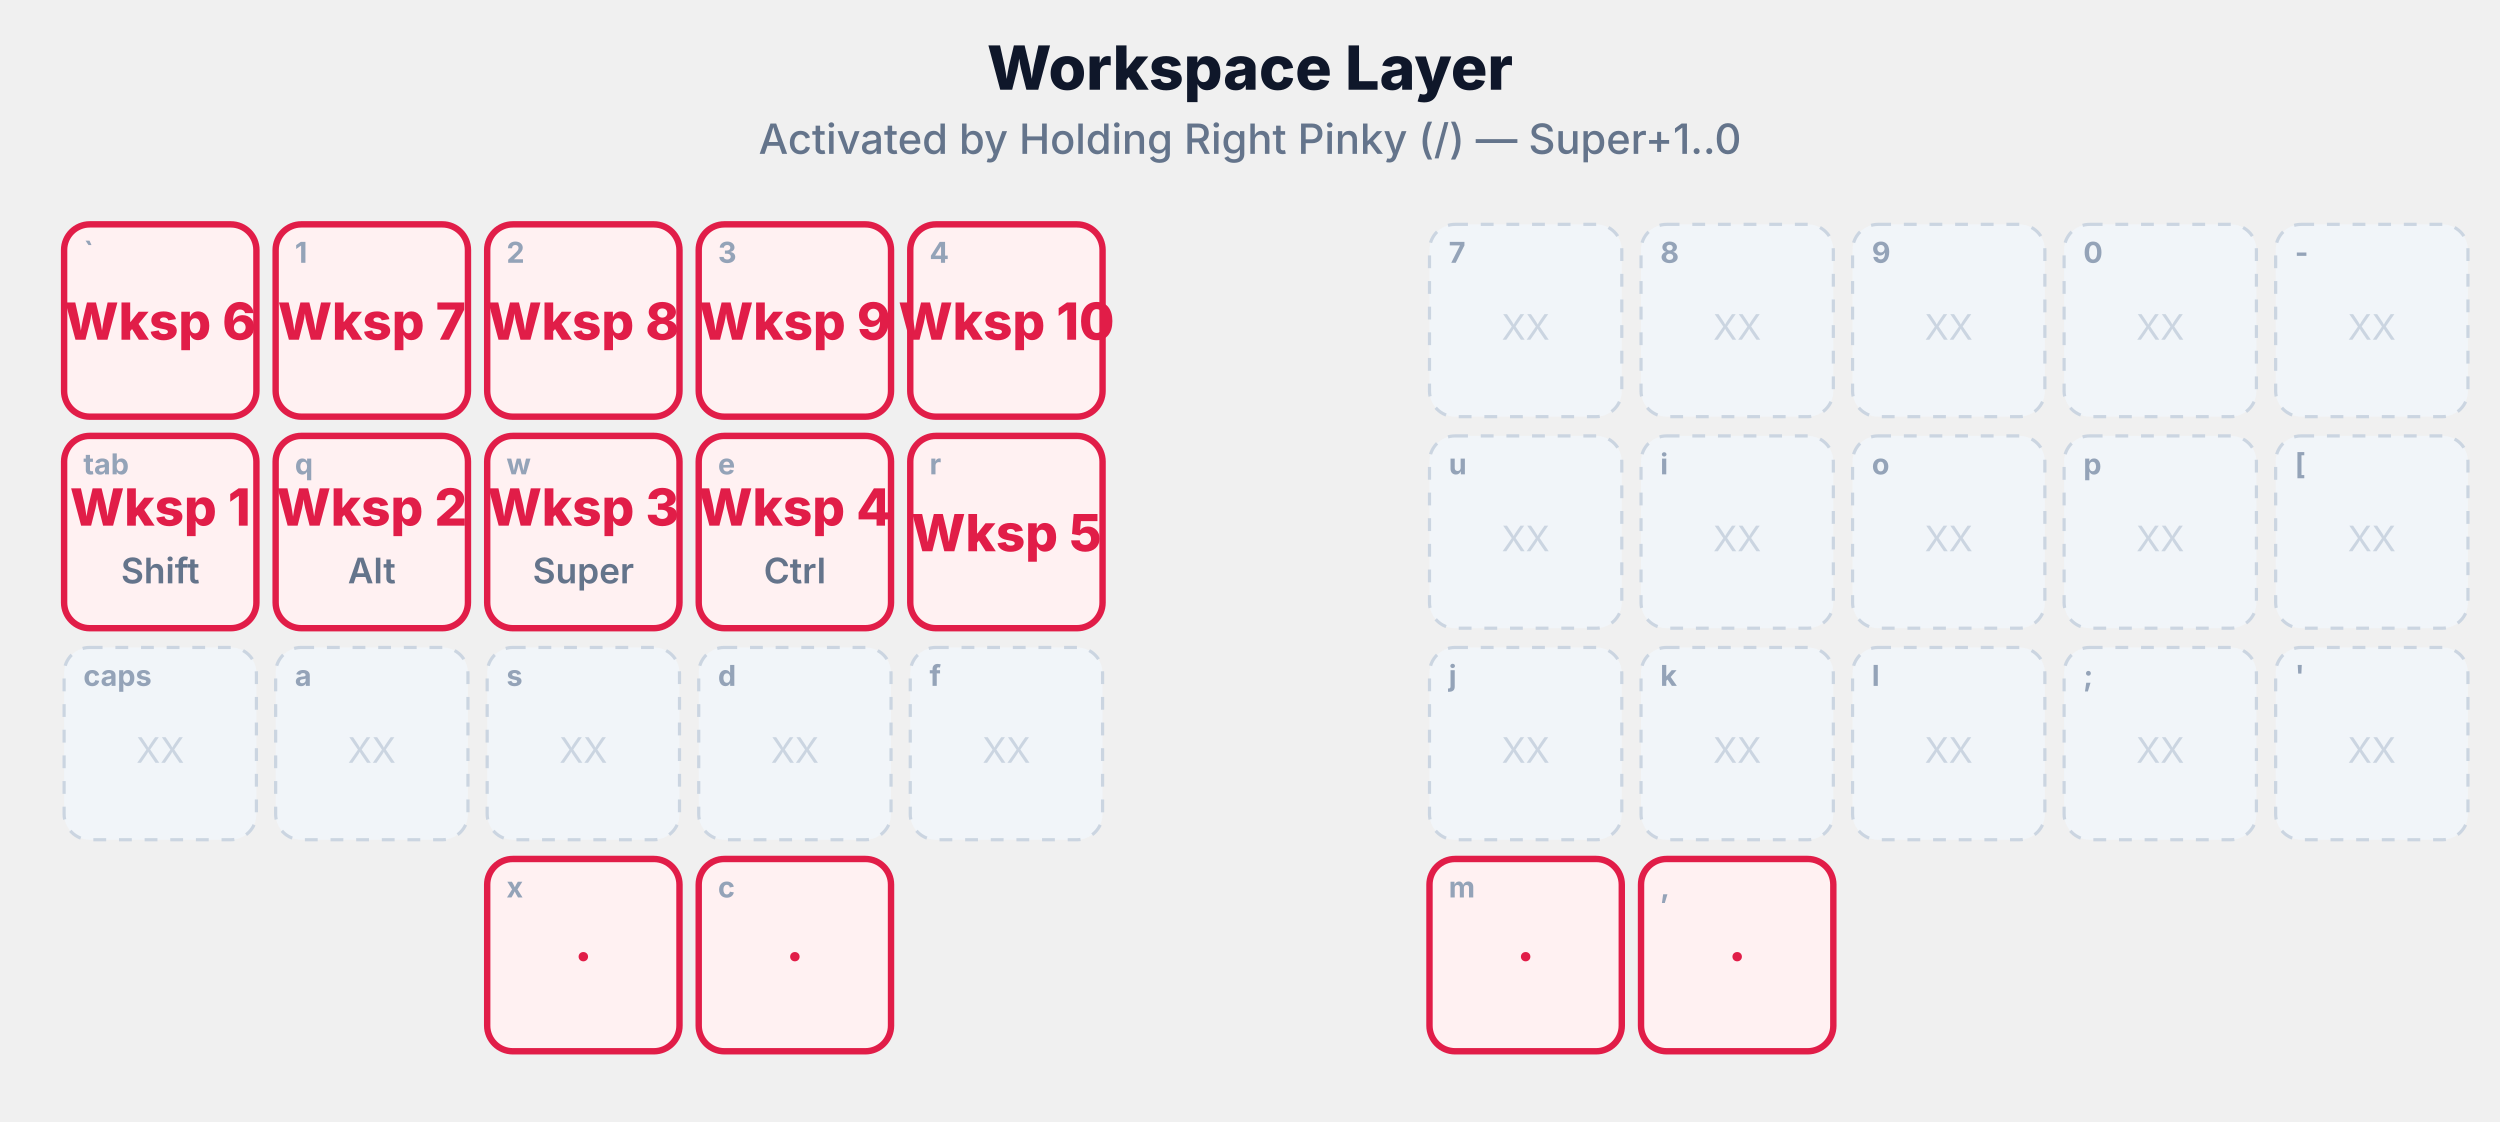
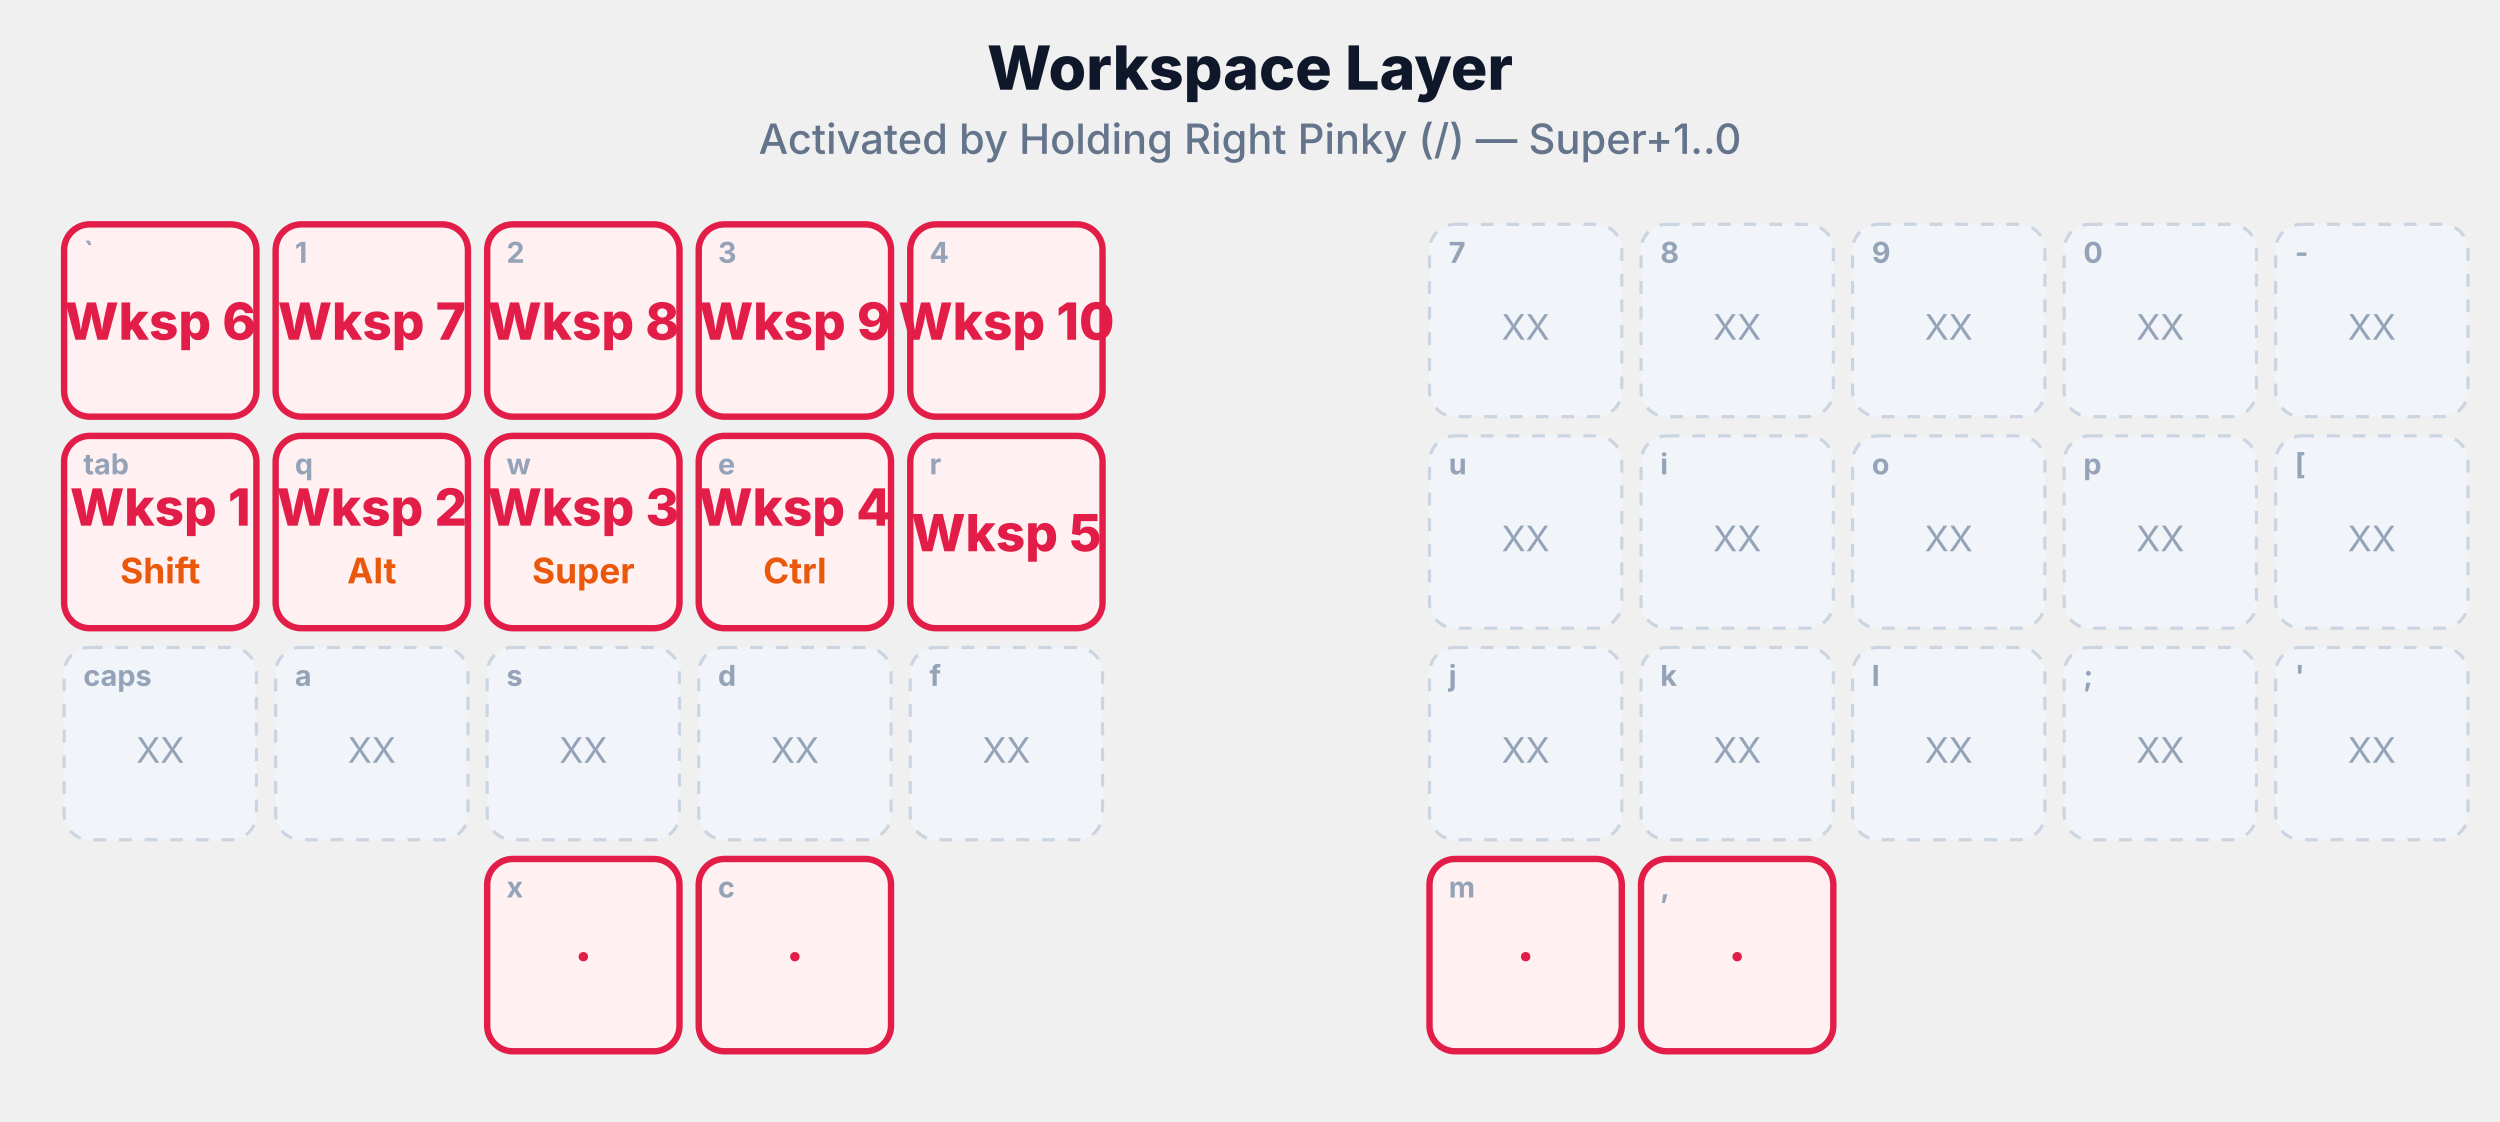
<svg xmlns="http://www.w3.org/2000/svg" viewBox="0 0 780 350">
  <style>
    :root { color-scheme: light dark; }
-     rect.key { fill: #ffffff; stroke: #cbd5e1; stroke-width: 1.5px; rx: 8px; ry: 8px; }
-     rect.gap { fill: #f1f5f9; stroke: #cbd5e1; stroke-dasharray: 4 4; rx: 8px; ry: 8px; }
-     rect.active { fill: #fff1f2; stroke: #e11d48; stroke-width: 2px; rx: 8px; ry: 8px; }
+     rect.key { fill: #ffffff; stroke: #cbd5e1; stroke-width: 1.5px; }
+     rect.gap { fill: #f1f5f9; stroke: #cbd5e1; stroke-dasharray: 4 4; }
+     rect.active { fill: #fff1f2; stroke: #e11d48; stroke-width: 2px; }
    text { font-family: system-ui, -apple-system, sans-serif; text-anchor: middle; }
    text.title { font-size: 19px; font-weight: 800; fill: #0f172a; }
    text.subtitle { font-size: 13px; font-weight: 500; fill: #64748b; }
    text.phys { font-size: 9px; font-weight: 700; fill: #94a3b8; text-anchor: start; }
    text.main { font-size: 16px; font-weight: 800; fill: #e11d48; }
    text.sub { font-size: 11px; font-weight: 600; fill: #64748b; }
-     text.dead { font-size: 11px; fill: #cbd5e1; }
+     text.hrm-sub { font-size: 11px; font-weight: 700; fill: #ea580c; }
+     text.dead { font-size: 11px; fill: #94a3b8; }
    @media (prefers-color-scheme: dark) {
      rect.key { fill: #1e293b; stroke: #334155; }
      rect.gap { fill: #0f172a; stroke: #334155; }
      rect.active { fill: #4c0519; stroke: #fb7185; }
      text.title { fill: #f8fafc; }
      text.subtitle { fill: #94a3b8; }
-       text.phys { fill: #64748b; }
+       text.phys { fill: #94a3b8; }
      text.main { fill: #fb7185; }
      text.sub { fill: #94a3b8; }
-       text.dead { fill: #475569; }
+       text.hrm-sub { fill: #fb923c; }
+       text.dead { fill: #64748b; }
    }
  </style>
  <text x="390" y="28" class="title">Workspace Layer</text>
  <text x="390" y="48" class="subtitle">Activated by Holding Right Pinky (/) — Super+1..0</text>
  <g transform="translate(20,70)">
-     <rect width="60" height="60" class="active" />
+     <rect width="60" height="60" rx="8" class="active" />
    <text x="6" y="12" class="phys">`</text>
    <text x="30" y="36" class="main" font-size="11px">Wksp 6</text>
  </g>
  <g transform="translate(86,70)">
-     <rect width="60" height="60" class="active" />
+     <rect width="60" height="60" rx="8" class="active" />
    <text x="6" y="12" class="phys">1</text>
    <text x="30" y="36" class="main" font-size="11px">Wksp 7</text>
  </g>
  <g transform="translate(152,70)">
-     <rect width="60" height="60" class="active" />
+     <rect width="60" height="60" rx="8" class="active" />
    <text x="6" y="12" class="phys">2</text>
    <text x="30" y="36" class="main" font-size="11px">Wksp 8</text>
  </g>
  <g transform="translate(218,70)">
-     <rect width="60" height="60" class="active" />
+     <rect width="60" height="60" rx="8" class="active" />
    <text x="6" y="12" class="phys">3</text>
    <text x="30" y="36" class="main" font-size="11px">Wksp 9</text>
  </g>
  <g transform="translate(284,70)">
-     <rect width="60" height="60" class="active" />
+     <rect width="60" height="60" rx="8" class="active" />
    <text x="6" y="12" class="phys">4</text>
    <text x="30" y="36" class="main" font-size="11px">Wksp 10</text>
  </g>
  <g transform="translate(446,70)">
-     <rect width="60" height="60" class="gap" />
+     <rect width="60" height="60" rx="8" class="gap" />
    <text x="6" y="12" class="phys">7</text>
    <text x="30" y="36" class="dead">XX</text>
  </g>
  <g transform="translate(512,70)">
-     <rect width="60" height="60" class="gap" />
+     <rect width="60" height="60" rx="8" class="gap" />
    <text x="6" y="12" class="phys">8</text>
    <text x="30" y="36" class="dead">XX</text>
  </g>
  <g transform="translate(578,70)">
-     <rect width="60" height="60" class="gap" />
+     <rect width="60" height="60" rx="8" class="gap" />
    <text x="6" y="12" class="phys">9</text>
    <text x="30" y="36" class="dead">XX</text>
  </g>
  <g transform="translate(644,70)">
-     <rect width="60" height="60" class="gap" />
+     <rect width="60" height="60" rx="8" class="gap" />
    <text x="6" y="12" class="phys">0</text>
    <text x="30" y="36" class="dead">XX</text>
  </g>
  <g transform="translate(710,70)">
-     <rect width="60" height="60" class="gap" />
+     <rect width="60" height="60" rx="8" class="gap" />
    <text x="6" y="12" class="phys">-</text>
    <text x="30" y="36" class="dead">XX</text>
  </g>
  <g transform="translate(20,136)">
-     <rect width="60" height="60" class="active" />
+     <rect width="60" height="60" rx="8" class="active" />
    <text x="6" y="12" class="phys">tab</text>
-     <text x="30" y="28" class="main">Wksp 1</text>
-     <text x="30" y="46" class="sub" font-weight="700" fill="#ea580c">Shift</text>
+     <text x="30" y="28" class="main" font-size="11px">Wksp 1</text>
+     <text x="30" y="46" class="hrm-sub">Shift</text>
  </g>
  <g transform="translate(86,136)">
-     <rect width="60" height="60" class="active" />
+     <rect width="60" height="60" rx="8" class="active" />
    <text x="6" y="12" class="phys">q</text>
-     <text x="30" y="28" class="main">Wksp 2</text>
-     <text x="30" y="46" class="sub" font-weight="700" fill="#ea580c">Alt</text>
+     <text x="30" y="28" class="main" font-size="11px">Wksp 2</text>
+     <text x="30" y="46" class="hrm-sub">Alt</text>
  </g>
  <g transform="translate(152,136)">
-     <rect width="60" height="60" class="active" />
+     <rect width="60" height="60" rx="8" class="active" />
    <text x="6" y="12" class="phys">w</text>
-     <text x="30" y="28" class="main">Wksp 3</text>
-     <text x="30" y="46" class="sub" font-weight="700" fill="#ea580c">Super</text>
+     <text x="30" y="28" class="main" font-size="11px">Wksp 3</text>
+     <text x="30" y="46" class="hrm-sub">Super</text>
  </g>
  <g transform="translate(218,136)">
-     <rect width="60" height="60" class="active" />
+     <rect width="60" height="60" rx="8" class="active" />
    <text x="6" y="12" class="phys">e</text>
-     <text x="30" y="28" class="main">Wksp 4</text>
-     <text x="30" y="46" class="sub" font-weight="700" fill="#ea580c">Ctrl</text>
+     <text x="30" y="28" class="main" font-size="11px">Wksp 4</text>
+     <text x="30" y="46" class="hrm-sub">Ctrl</text>
  </g>
  <g transform="translate(284,136)">
-     <rect width="60" height="60" class="active" />
+     <rect width="60" height="60" rx="8" class="active" />
    <text x="6" y="12" class="phys">r</text>
    <text x="30" y="36" class="main" font-size="11px">Wksp 5</text>
  </g>
  <g transform="translate(446,136)">
-     <rect width="60" height="60" class="gap" />
+     <rect width="60" height="60" rx="8" class="gap" />
    <text x="6" y="12" class="phys">u</text>
    <text x="30" y="36" class="dead">XX</text>
  </g>
  <g transform="translate(512,136)">
-     <rect width="60" height="60" class="gap" />
+     <rect width="60" height="60" rx="8" class="gap" />
    <text x="6" y="12" class="phys">i</text>
    <text x="30" y="36" class="dead">XX</text>
  </g>
  <g transform="translate(578,136)">
-     <rect width="60" height="60" class="gap" />
+     <rect width="60" height="60" rx="8" class="gap" />
    <text x="6" y="12" class="phys">o</text>
    <text x="30" y="36" class="dead">XX</text>
  </g>
  <g transform="translate(644,136)">
-     <rect width="60" height="60" class="gap" />
+     <rect width="60" height="60" rx="8" class="gap" />
    <text x="6" y="12" class="phys">p</text>
    <text x="30" y="36" class="dead">XX</text>
  </g>
  <g transform="translate(710,136)">
-     <rect width="60" height="60" class="gap" />
+     <rect width="60" height="60" rx="8" class="gap" />
    <text x="6" y="12" class="phys">[</text>
    <text x="30" y="36" class="dead">XX</text>
  </g>
  <g transform="translate(20,202)">
-     <rect width="60" height="60" class="gap" />
+     <rect width="60" height="60" rx="8" class="gap" />
    <text x="6" y="12" class="phys">caps</text>
    <text x="30" y="36" class="dead">XX</text>
  </g>
  <g transform="translate(86,202)">
-     <rect width="60" height="60" class="gap" />
+     <rect width="60" height="60" rx="8" class="gap" />
    <text x="6" y="12" class="phys">a</text>
    <text x="30" y="36" class="dead">XX</text>
  </g>
  <g transform="translate(152,202)">
-     <rect width="60" height="60" class="gap" />
+     <rect width="60" height="60" rx="8" class="gap" />
    <text x="6" y="12" class="phys">s</text>
    <text x="30" y="36" class="dead">XX</text>
  </g>
  <g transform="translate(218,202)">
-     <rect width="60" height="60" class="gap" />
+     <rect width="60" height="60" rx="8" class="gap" />
    <text x="6" y="12" class="phys">d</text>
    <text x="30" y="36" class="dead">XX</text>
  </g>
  <g transform="translate(284,202)">
-     <rect width="60" height="60" class="gap" />
+     <rect width="60" height="60" rx="8" class="gap" />
    <text x="6" y="12" class="phys">f</text>
    <text x="30" y="36" class="dead">XX</text>
  </g>
  <g transform="translate(446,202)">
-     <rect width="60" height="60" class="gap" />
+     <rect width="60" height="60" rx="8" class="gap" />
    <text x="6" y="12" class="phys">j</text>
    <text x="30" y="36" class="dead">XX</text>
  </g>
  <g transform="translate(512,202)">
-     <rect width="60" height="60" class="gap" />
+     <rect width="60" height="60" rx="8" class="gap" />
    <text x="6" y="12" class="phys">k</text>
    <text x="30" y="36" class="dead">XX</text>
  </g>
  <g transform="translate(578,202)">
-     <rect width="60" height="60" class="gap" />
+     <rect width="60" height="60" rx="8" class="gap" />
    <text x="6" y="12" class="phys">l</text>
    <text x="30" y="36" class="dead">XX</text>
  </g>
  <g transform="translate(644,202)">
-     <rect width="60" height="60" class="gap" />
+     <rect width="60" height="60" rx="8" class="gap" />
    <text x="6" y="12" class="phys">;</text>
    <text x="30" y="36" class="dead">XX</text>
  </g>
  <g transform="translate(710,202)">
-     <rect width="60" height="60" class="gap" />
+     <rect width="60" height="60" rx="8" class="gap" />
    <text x="6" y="12" class="phys">'</text>
    <text x="30" y="36" class="dead">XX</text>
  </g>
  <g transform="translate(152,268)">
-     <rect width="60" height="60" class="active" />
+     <rect width="60" height="60" rx="8" class="active" />
    <text x="6" y="12" class="phys">x</text>
    <text x="30" y="36" class="main">·</text>
  </g>
  <g transform="translate(218,268)">
-     <rect width="60" height="60" class="active" />
+     <rect width="60" height="60" rx="8" class="active" />
    <text x="6" y="12" class="phys">c</text>
    <text x="30" y="36" class="main">·</text>
  </g>
  <g transform="translate(446,268)">
-     <rect width="60" height="60" class="active" />
+     <rect width="60" height="60" rx="8" class="active" />
    <text x="6" y="12" class="phys">m</text>
    <text x="30" y="36" class="main">·</text>
  </g>
  <g transform="translate(512,268)">
-     <rect width="60" height="60" class="active" />
+     <rect width="60" height="60" rx="8" class="active" />
    <text x="6" y="12" class="phys">,</text>
    <text x="30" y="36" class="main">·</text>
  </g>
</svg>
